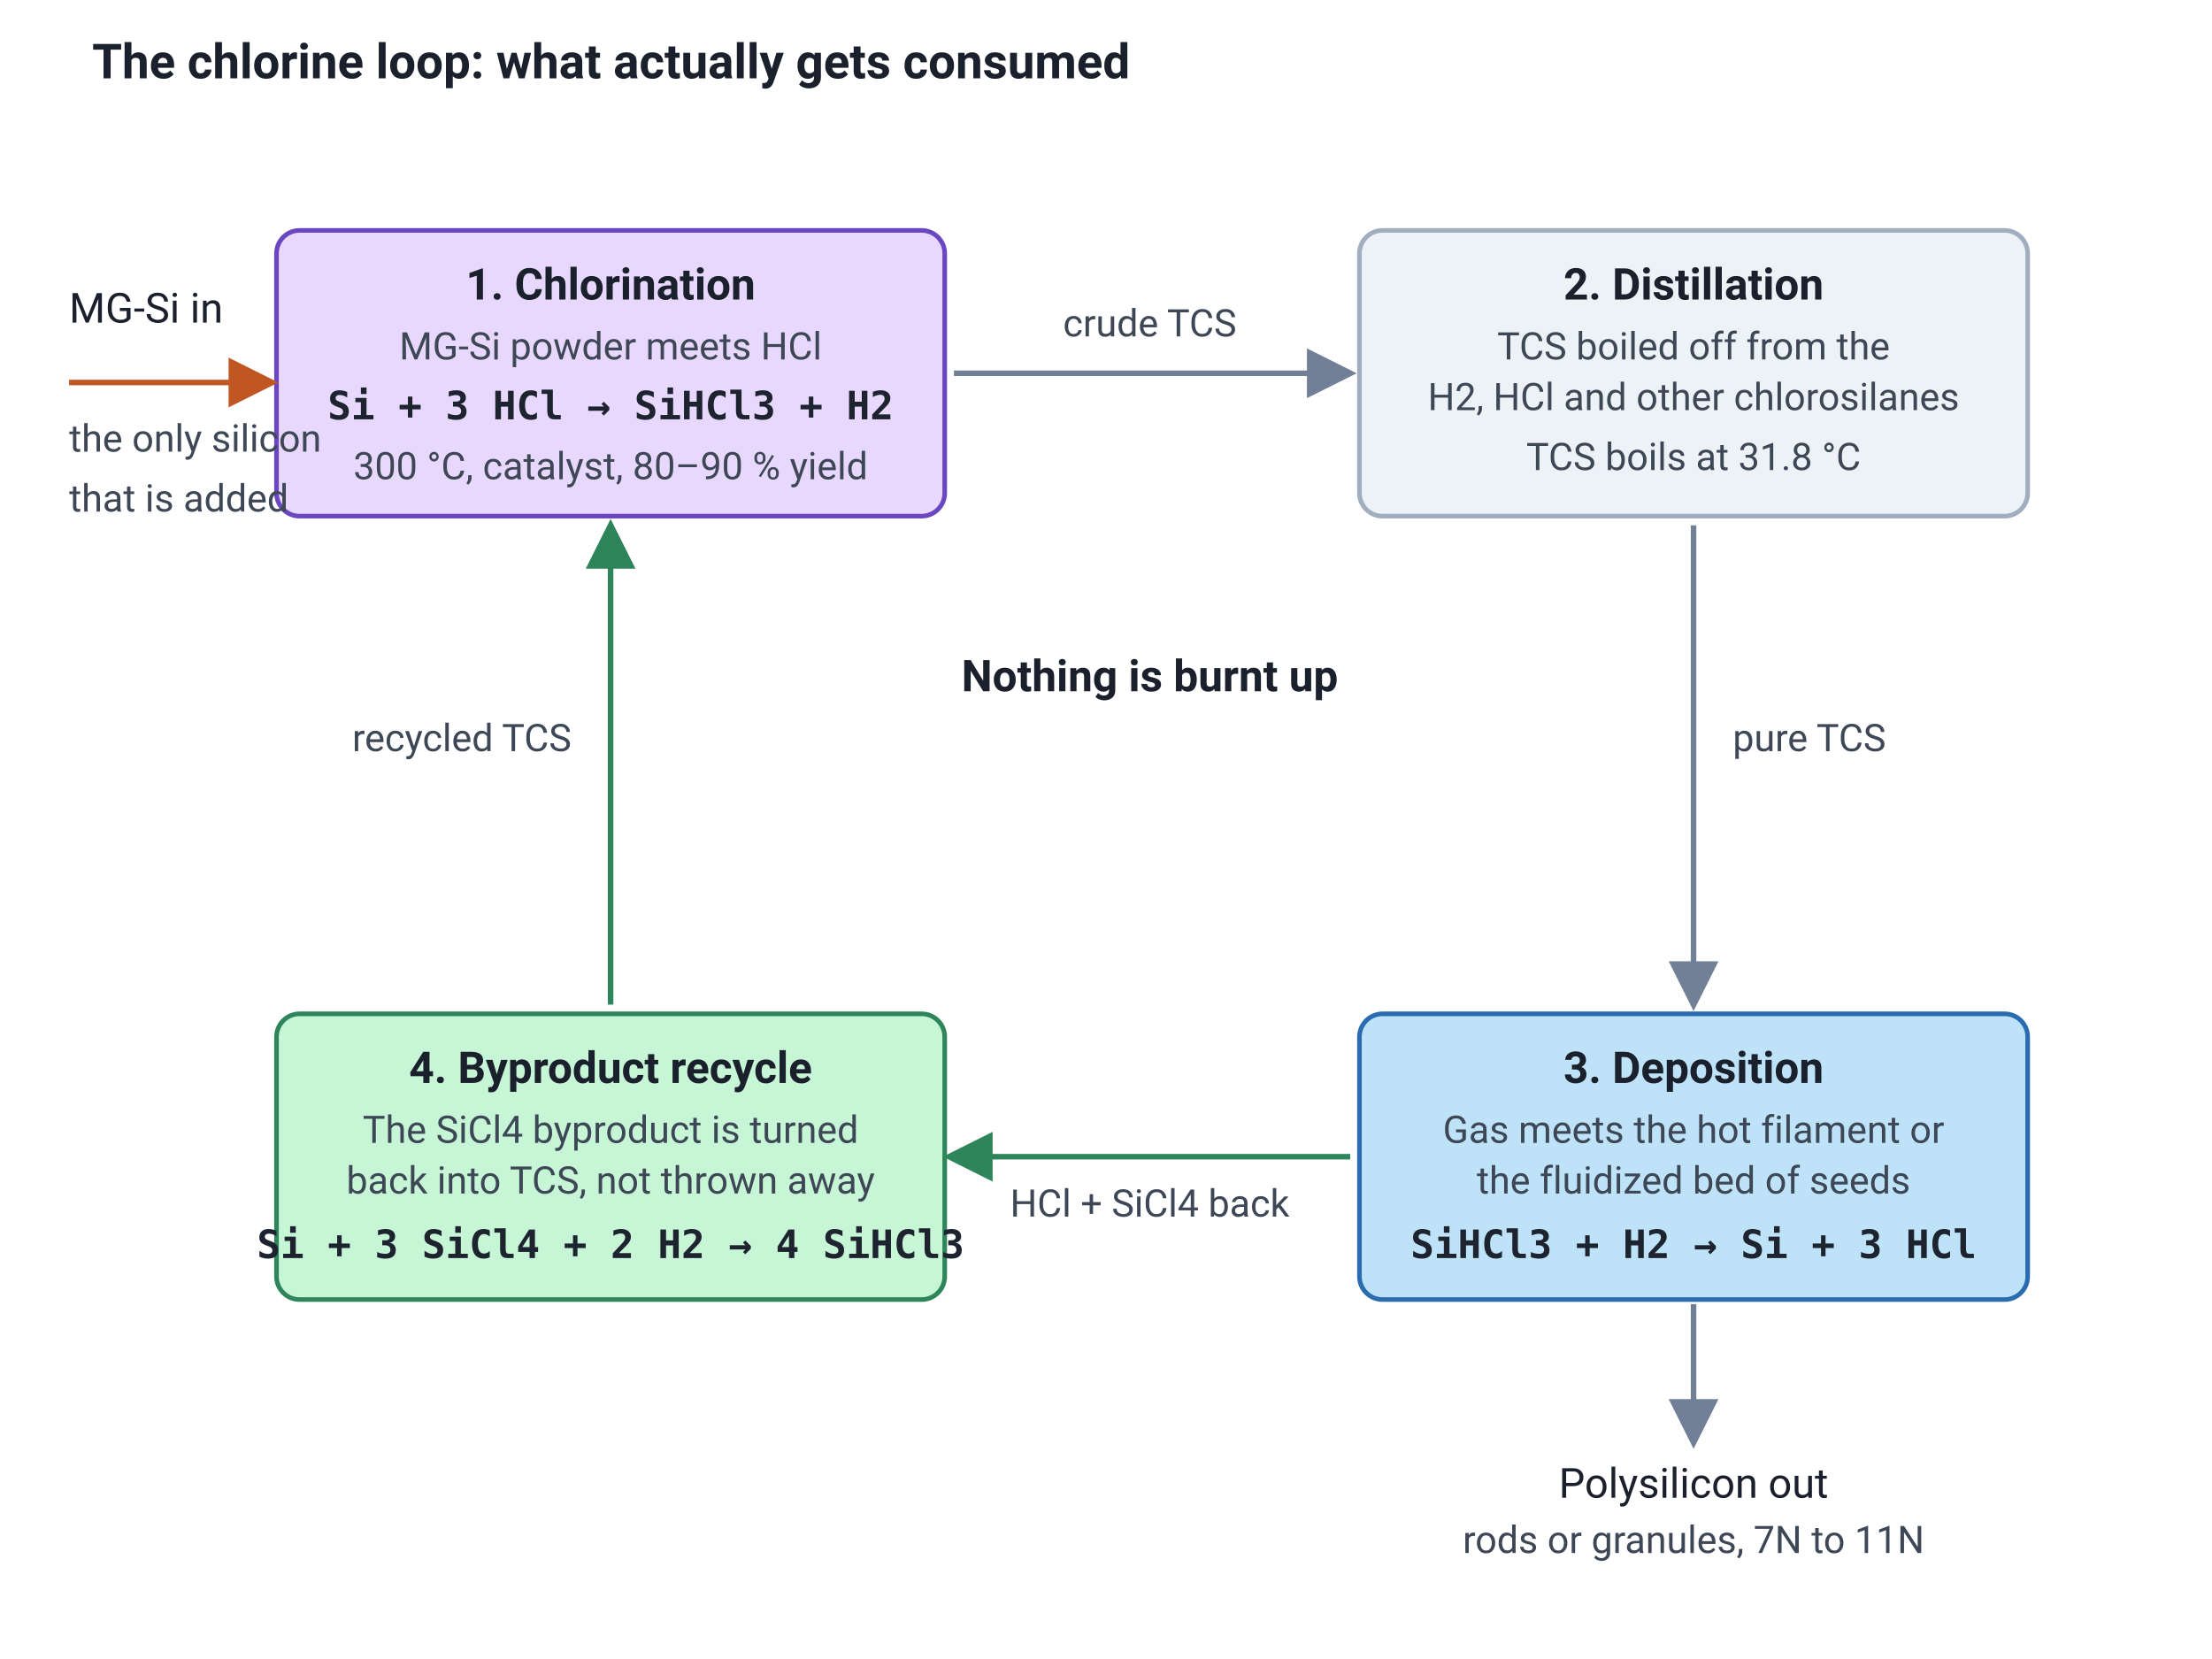
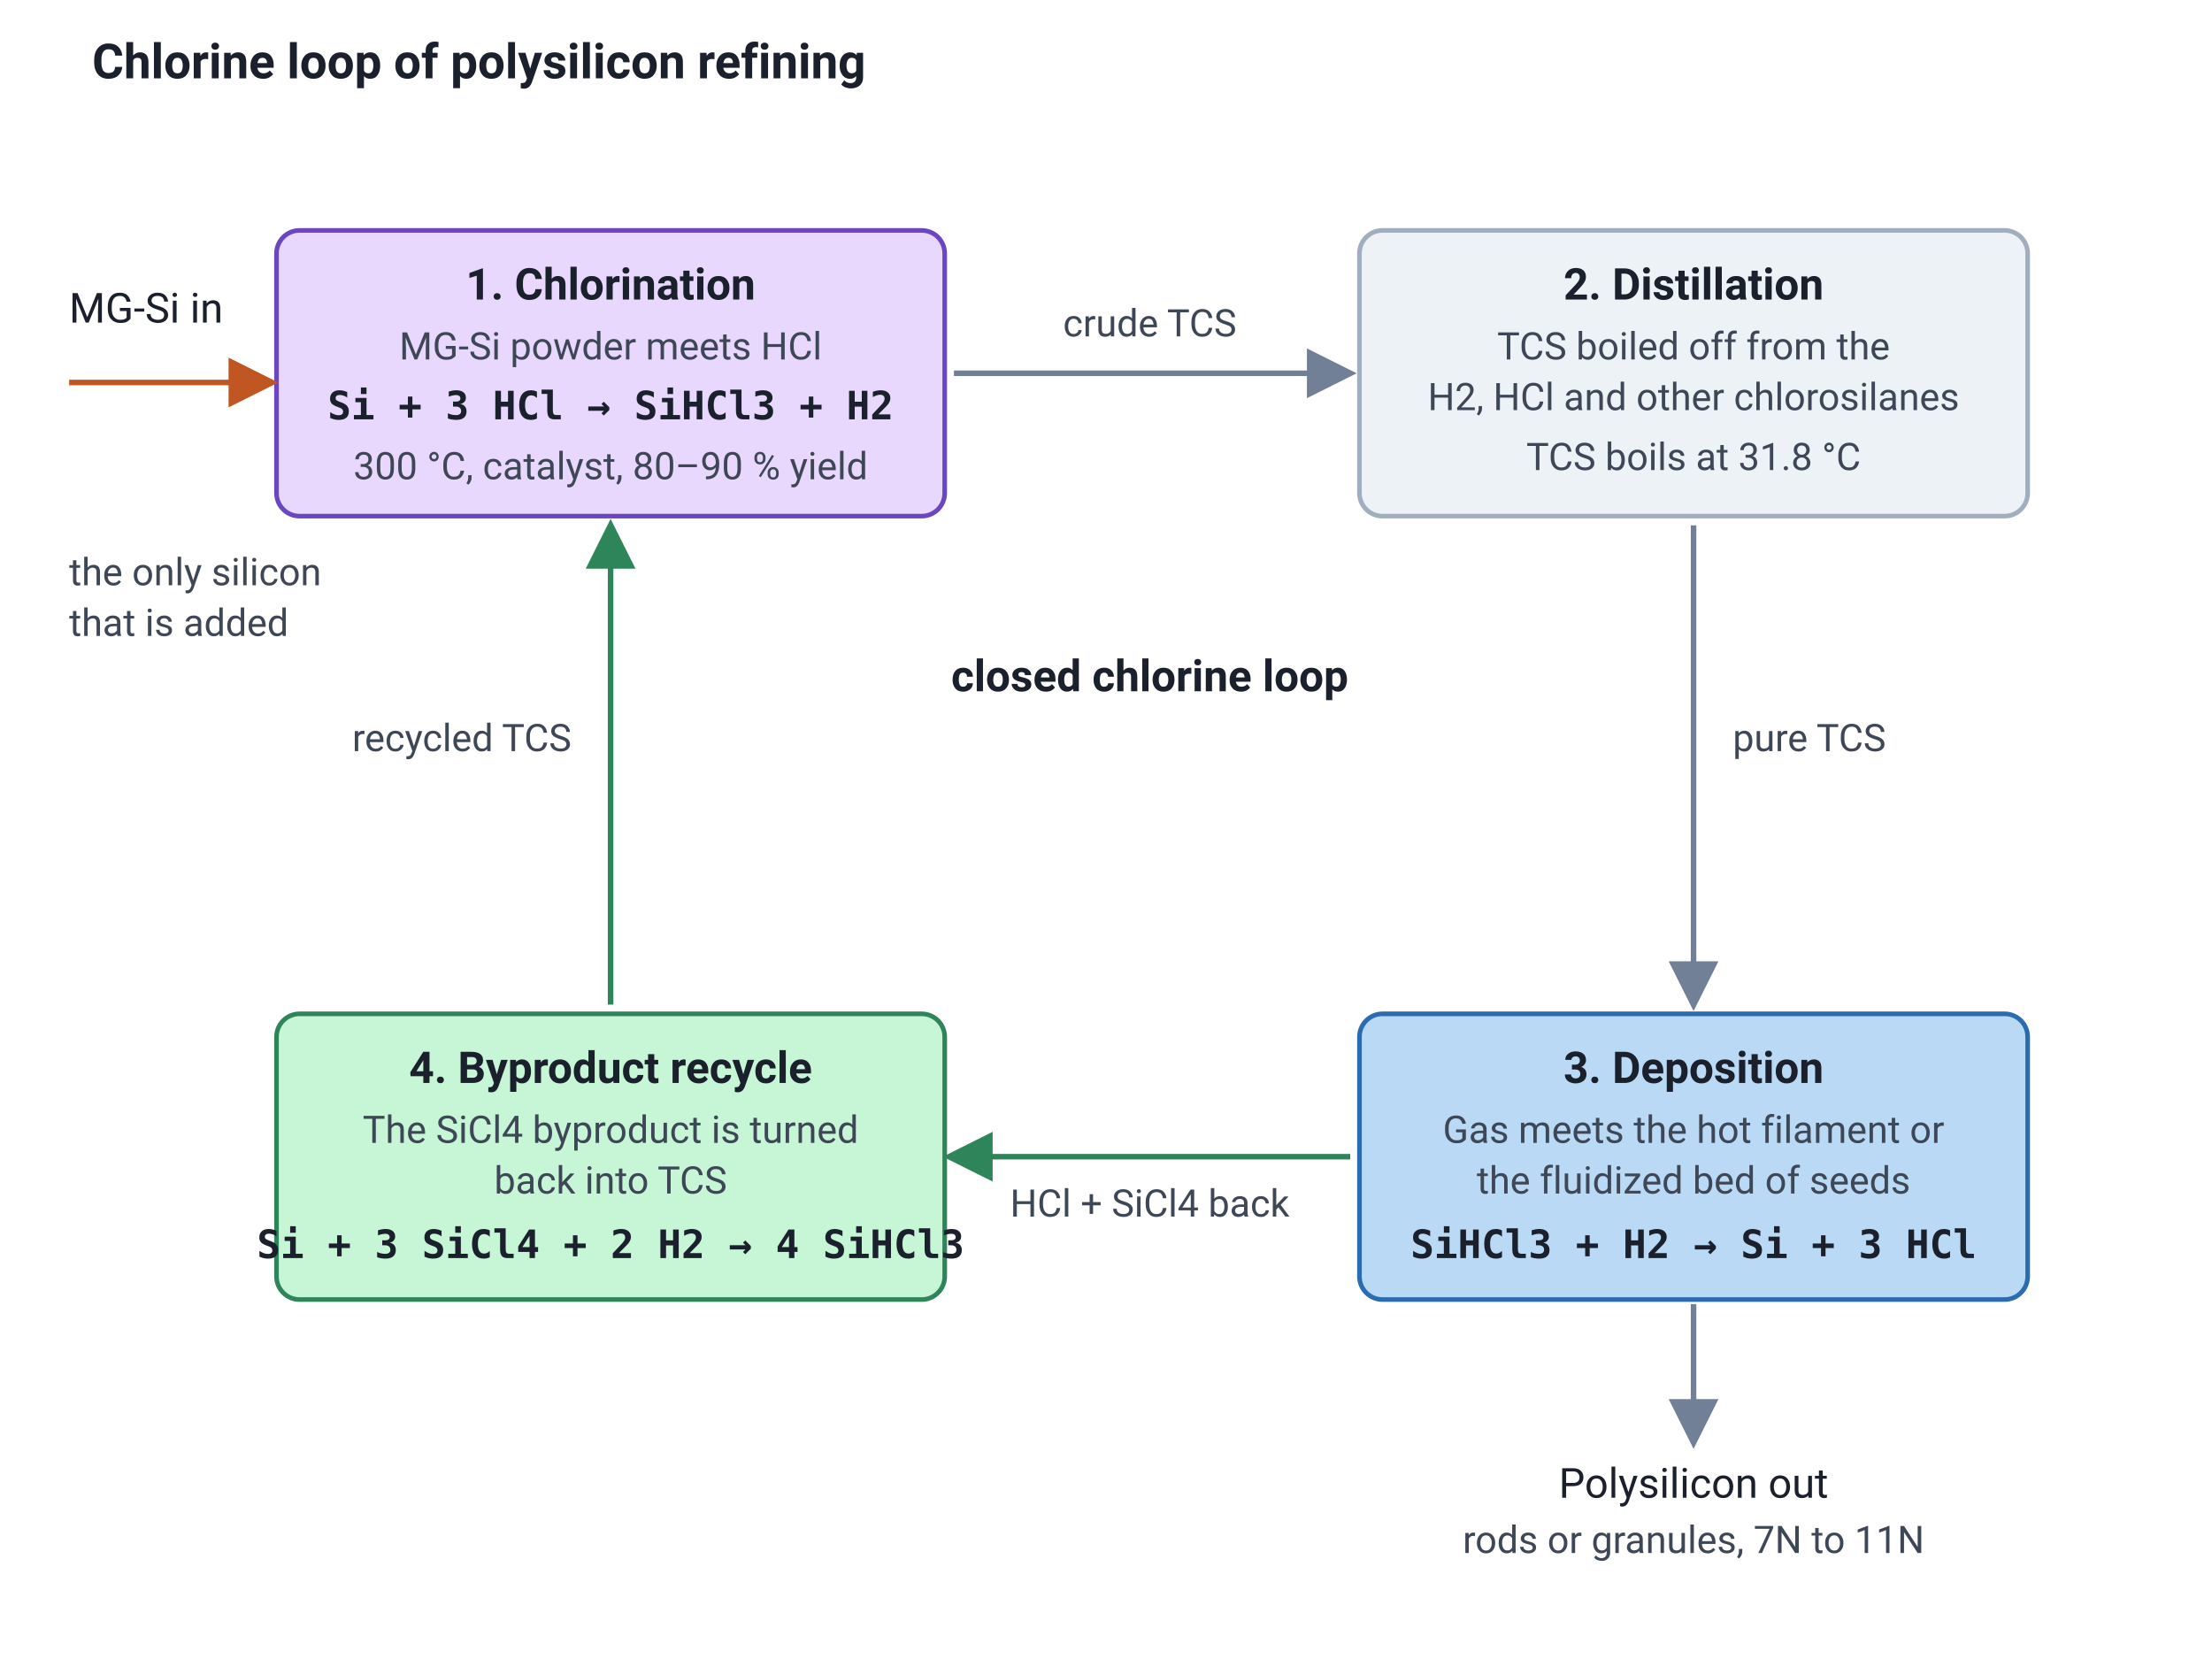
<svg xmlns="http://www.w3.org/2000/svg" width="960" height="720" viewBox="0 0 960 720" role="img">
  <rect width="960" height="720" fill="#ffffff" />
  <defs>
    <marker id="loopArrow" markerWidth="9" markerHeight="9" refX="7" refY="4.5" orient="auto">
      <path d="M0,0 L9,4.5 L0,9 z" fill="#718096" />
    </marker>
    <marker id="loopBack" markerWidth="9" markerHeight="9" refX="7" refY="4.5" orient="auto">
      <path d="M0,0 L9,4.5 L0,9 z" fill="#2f855a" />
    </marker>
    <marker id="loopIn" markerWidth="9" markerHeight="9" refX="7" refY="4.5" orient="auto">
      <path d="M0,0 L9,4.5 L0,9 z" fill="#c05621" />
    </marker>
  </defs>
  <style>
    .h { font: 600 21px system-ui, -apple-system, "Segoe UI", Roboto, sans-serif; fill: #1a202c; }
    .t { font: 600 19px system-ui, -apple-system, "Segoe UI", Roboto, sans-serif; fill: #1a202c; }
    .l { font: 18px system-ui, -apple-system, "Segoe UI", Roboto, sans-serif; fill: #1a202c; }
    .sm { font: 16.5px system-ui, -apple-system, "Segoe UI", Roboto, sans-serif; fill: #3d4756; }
-     .m { font: 600 17px ui-monospace, SFMono-Regular, Menlo, Consolas, monospace; fill: #1d2430; }
+     .m { font: 600 17px ui-monospace, SFMono-Regular, Menlo, Consolas, monospace; fill: #1a202c; }
    .chem { fill: #e9d8fd; stroke: #6b46c1; stroke-width: 2; }
    .solid { fill: #edf2f7; stroke: #a0aec0; stroke-width: 2; }
-     .dep { fill: #bee3f8; stroke: #2b6cb0; stroke-width: 2; }
+     .dep { fill: #b9d9f5; stroke: #2b6cb0; stroke-width: 2; }
    .out { fill: #c6f6d5; stroke: #2f855a; stroke-width: 2; }
    .flow { fill: none; stroke: #718096; stroke-width: 2.4; }
    .back { fill: none; stroke: #2f855a; stroke-width: 2.4; }
    .feed { fill: none; stroke: #c05621; stroke-width: 2.4; }
  </style>
-   <text class="h" x="40" y="34">The chlorine loop: what actually gets consumed</text>
+   <text class="h" x="40" y="34">Chlorine loop of polysilicon refining</text>
  <rect class="chem" x="120" y="100" width="290" height="124" rx="10" />
  <text class="t" x="265" y="130" text-anchor="middle">1. Chlorination</text>
  <text class="sm" x="265" y="156" text-anchor="middle">MG-Si powder meets HCl</text>
  <text class="m" x="265" y="182" text-anchor="middle">Si + 3 HCl → SiHCl3 + H2</text>
  <text class="sm" x="265" y="208" text-anchor="middle">300 °C, catalyst, 80–90 % yield</text>
  <rect class="solid" x="590" y="100" width="290" height="124" rx="10" />
  <text class="t" x="735" y="130" text-anchor="middle">2. Distillation</text>
  <text class="sm" x="735" y="156" text-anchor="middle">TCS boiled off from the</text>
  <text class="sm" x="735" y="178" text-anchor="middle">H2, HCl and other chlorosilanes</text>
  <text class="sm" x="735" y="204" text-anchor="middle">TCS boils at 31.8 °C</text>
  <rect class="dep" x="590" y="440" width="290" height="124" rx="10" />
  <text class="t" x="735" y="470" text-anchor="middle">3. Deposition</text>
  <text class="sm" x="735" y="496" text-anchor="middle">Gas meets the hot filament or</text>
  <text class="sm" x="735" y="518" text-anchor="middle">the fluidized bed of seeds</text>
  <text class="m" x="735" y="546" text-anchor="middle">SiHCl3 + H2 → Si + 3 HCl</text>
  <rect class="out" x="120" y="440" width="290" height="124" rx="10" />
  <text class="t" x="265" y="470" text-anchor="middle">4. Byproduct recycle</text>
  <text class="sm" x="265" y="496" text-anchor="middle">The SiCl4 byproduct is turned</text>
-   <text class="sm" x="265" y="518" text-anchor="middle">back into TCS, not thrown away</text>
+   <text class="sm" x="265" y="518" text-anchor="middle">back into TCS</text>
  <text class="m" x="265" y="546" text-anchor="middle">Si + 3 SiCl4 + 2 H2 → 4 SiHCl3</text>
  <text class="l" x="30" y="140">MG-Si in</text>
  <path class="feed" d="M30,166 L116,166" marker-end="url(#loopIn)" />
-   <text class="sm" x="30" y="196">the only silicon</text>
-   <text class="sm" x="30" y="222">that is added</text>
+   <text class="sm" x="30" y="254">the only silicon</text>
+   <text class="sm" x="30" y="276">that is added</text>
  <path class="flow" d="M735,566 L735,624" marker-end="url(#loopArrow)" />
  <text class="l" x="735" y="650" text-anchor="middle">Polysilicon out</text>
  <text class="sm" x="735" y="674" text-anchor="middle">rods or granules, 7N to 11N</text>
  <path class="flow" d="M414,162 L584,162" marker-end="url(#loopArrow)" />
  <text class="sm" x="499" y="146" text-anchor="middle">crude TCS</text>
  <path class="flow" d="M735,228 L735,434" marker-end="url(#loopArrow)" />
  <text class="sm" x="752" y="326">pure TCS</text>
  <path class="back" d="M586,502 L414,502" marker-end="url(#loopBack)" />
  <text class="sm" x="499" y="528" text-anchor="middle">HCl + SiCl4 back</text>
  <path class="back" d="M265,436 L265,230" marker-end="url(#loopBack)" />
  <text class="sm" x="248" y="326" text-anchor="end">recycled TCS</text>
-   <text class="t" x="499" y="300" text-anchor="middle">Nothing is burnt up</text>
+   <text class="t" x="499" y="300" text-anchor="middle">closed chlorine loop</text>
</svg>
